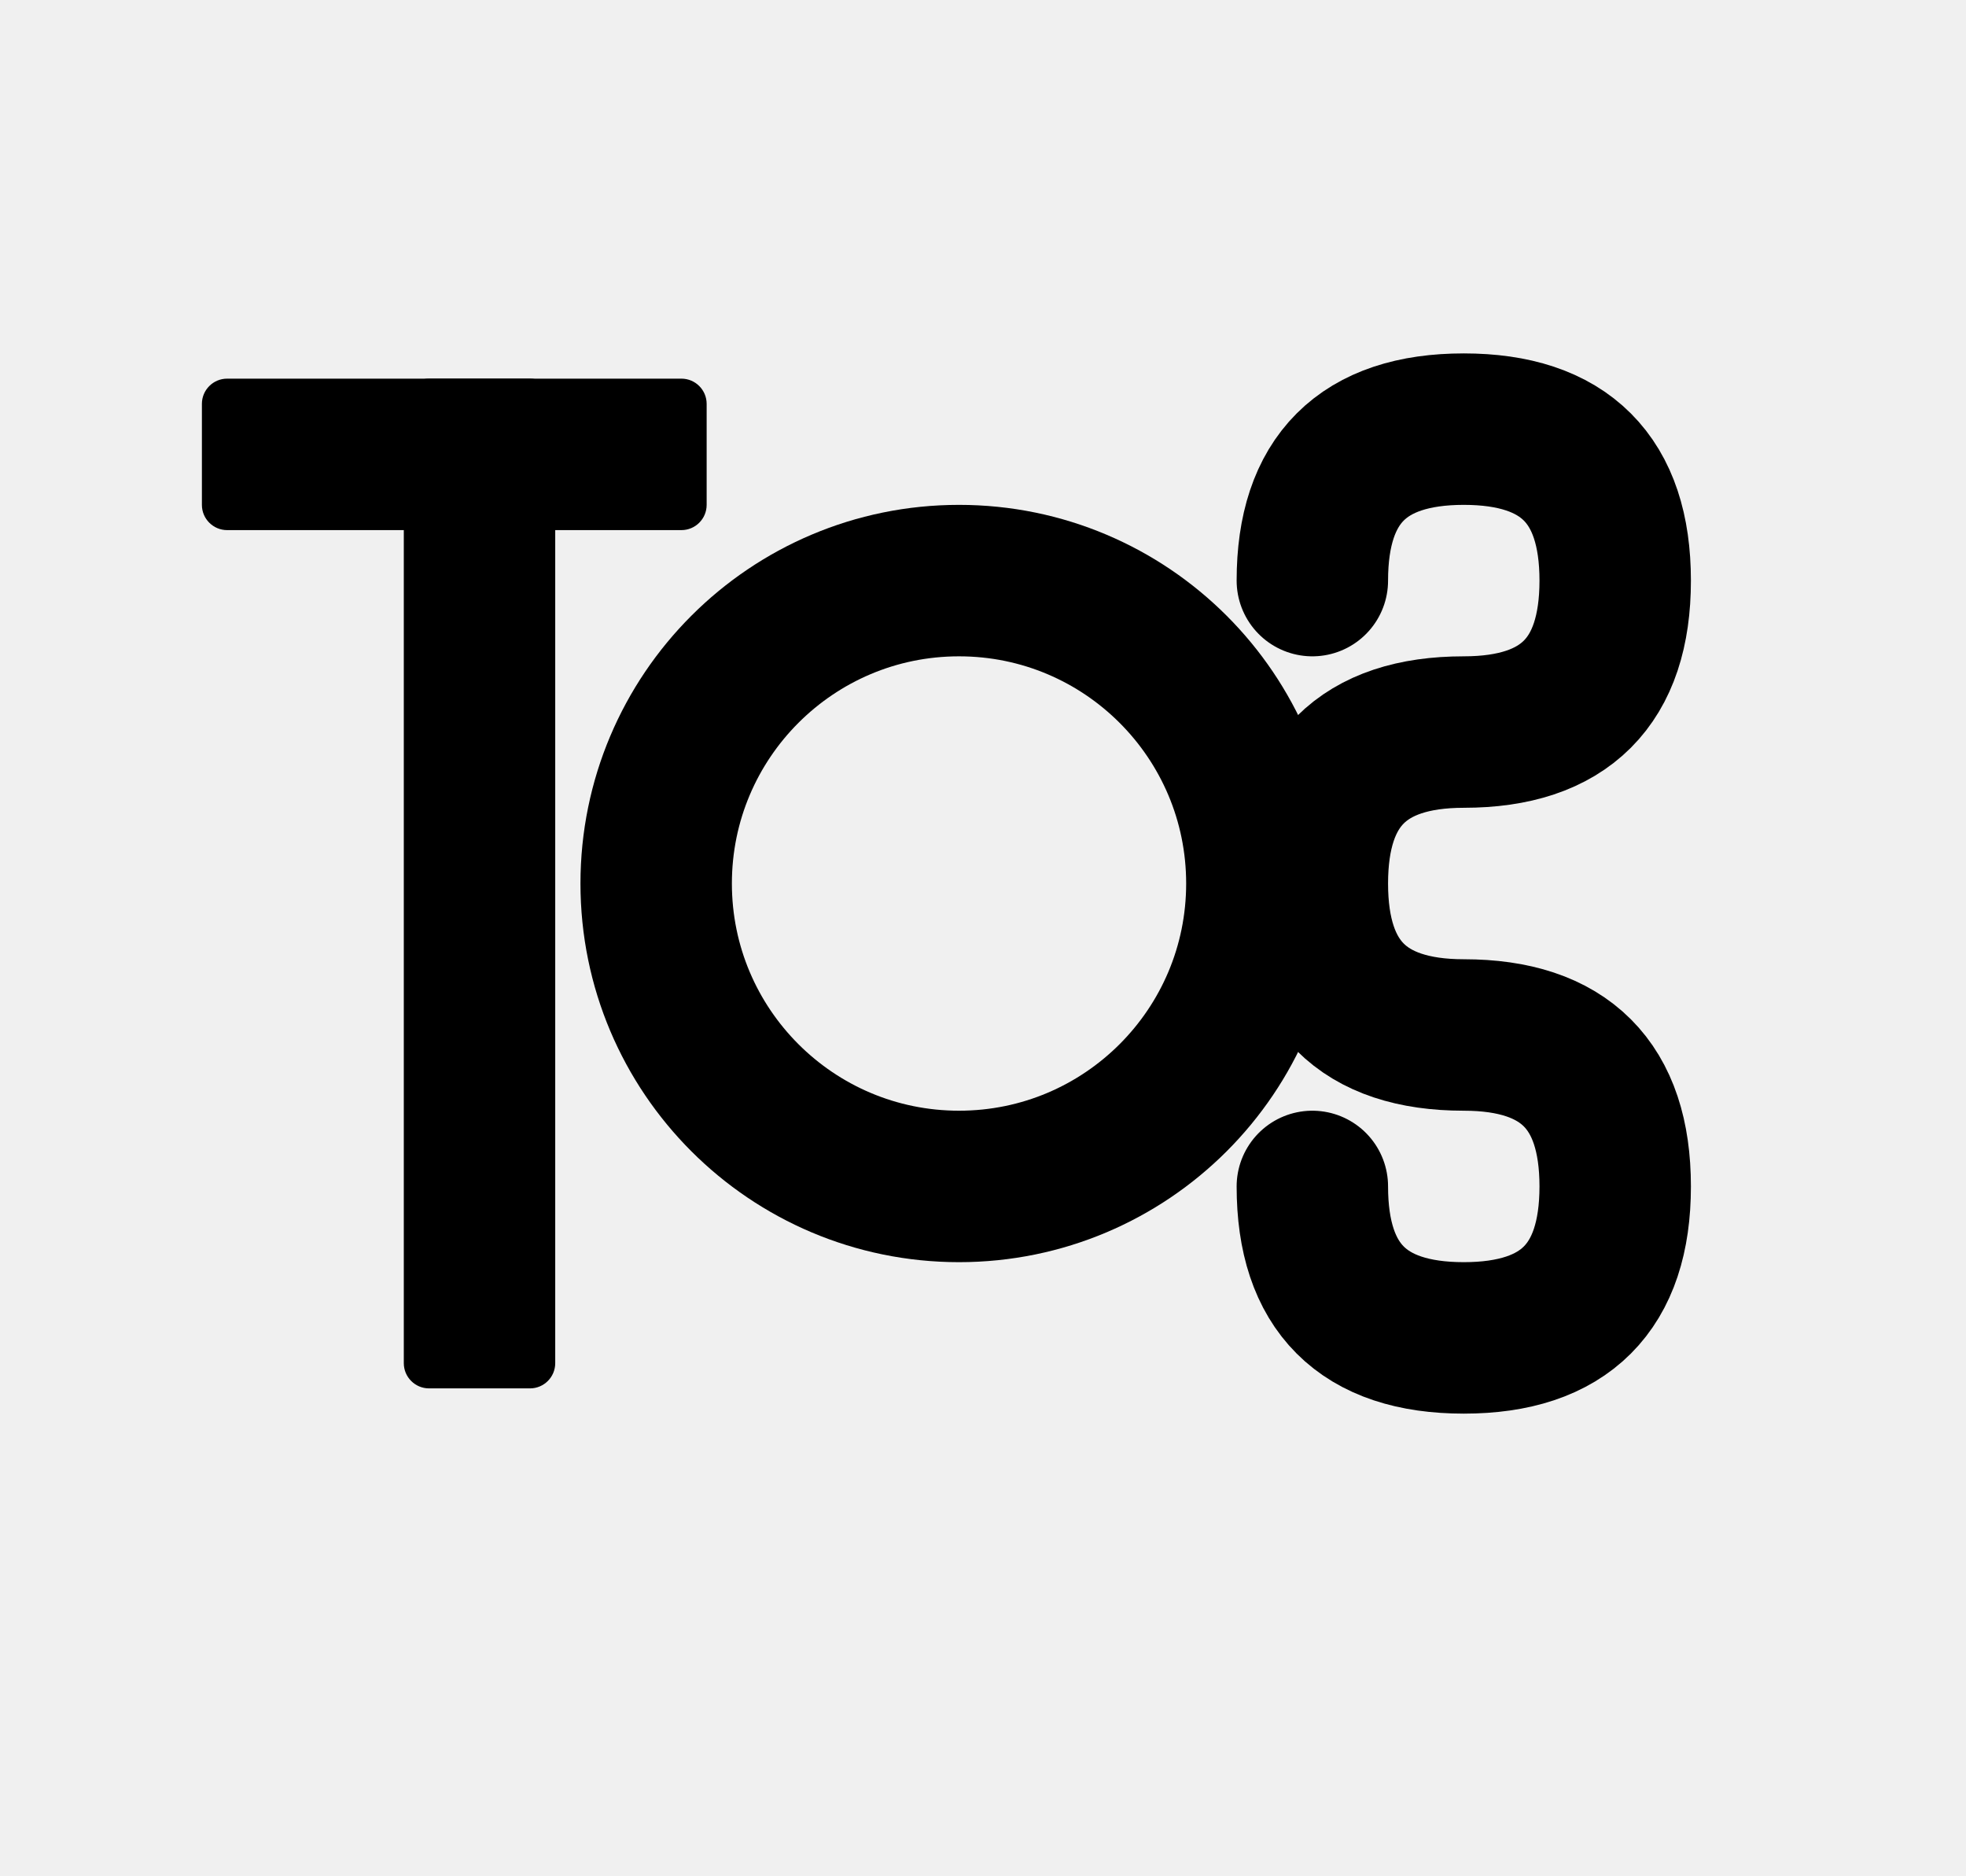
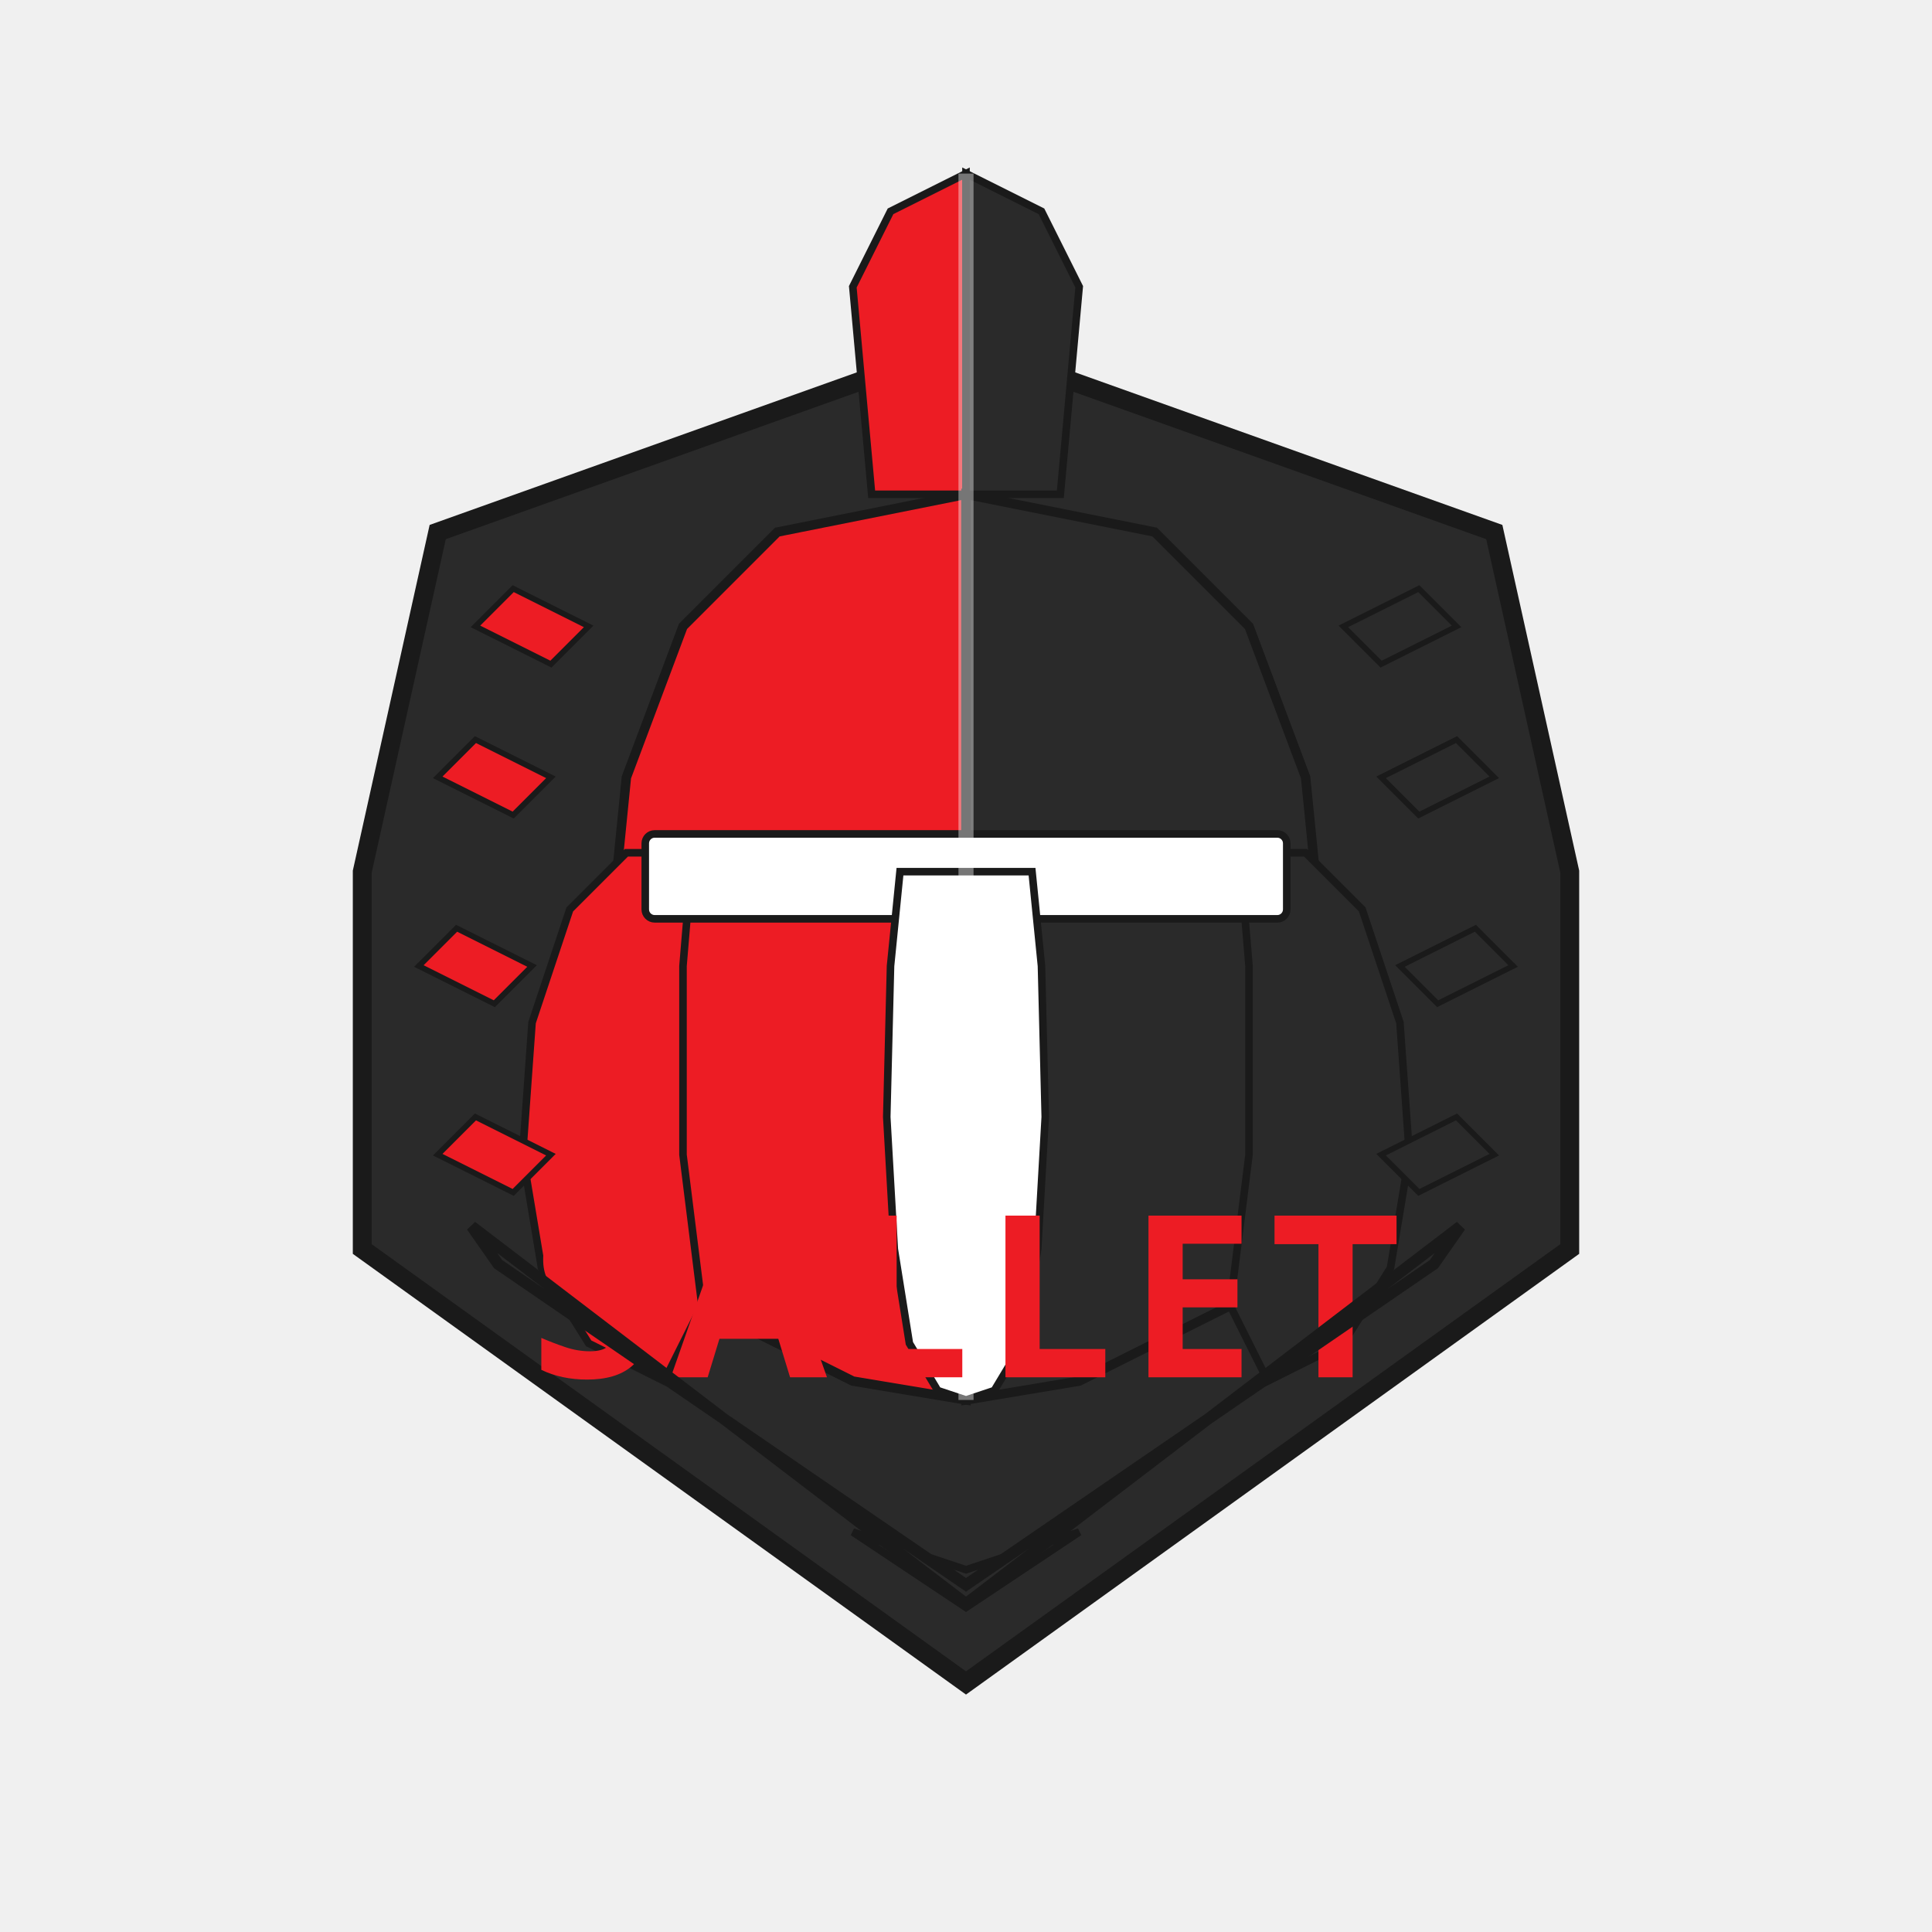
- <svg xmlns="http://www.w3.org/2000/svg" width="779" height="743" viewBox="0 0 779 743" fill="none">
-   <rect x="80" y="150" width="200" height="60" fill="#000000" rx="10" />
-   <rect x="160" y="150" width="60" height="400" fill="#000000" rx="10" />
-   <circle cx="380" cy="350" r="120" stroke="#000000" stroke-width="60" fill="none" />
-   <path d="M520 230 Q520 170, 580 170 Q640 170, 640 230 Q640 290, 580 290 Q520 290, 520 350 Q520 410, 580 410 Q640 410, 640 470 Q640 530, 580 530 Q520 530, 520 470" stroke="#000000" stroke-width="60" fill="none" stroke-linecap="round" />
+ <svg xmlns="http://www.w3.org/2000/svg" width="1024" height="1024" viewBox="0 0 1024 1024">
+   <g transform="translate(512, 512)">
+     <path d="M 0,-330 L 280,-230 L 320,-50 L 320,150 L 0,380 L -320,150 L -320,-50 L -280,-230 Z" fill="#2a2a2a" stroke="#1a1a1a" stroke-width="10" />
+     <path d="M 0,-250 L -100,-230 L -150,-180 L -180,-100 L -190,0 L -180,100 L -140,180 L -60,220 L 0,230 L 0,-250 Z" fill="#ed1c24" stroke="#1a1a1a" stroke-width="5" />
+     <path d="M -180,-60 L -210,-30 L -230,30 L -235,100 L -225,160 L -200,200 L -160,220 L -140,180 L -150,100 L -150,0 L -145,-60 Z" fill="#ed1c24" stroke="#1a1a1a" stroke-width="4" />
+     <path d="M -50,-250 L -60,-360 L -40,-400 L 0,-420 L 0,-250 Z" fill="#ed1c24" stroke="#1a1a1a" stroke-width="4" />
+     <path d="M 0,-250 L 100,-230 L 150,-180 L 180,-100 L 190,0 L 180,100 L 140,180 L 60,220 L 0,230 L 0,-250 Z" fill="#2a2a2a" stroke="#1a1a1a" stroke-width="5" />
+     <path d="M 180,-60 L 210,-30 L 230,30 L 235,100 L 225,160 L 200,200 L 160,220 L 140,180 L 150,100 L 150,0 L 145,-60 Z" fill="#2a2a2a" stroke="#1a1a1a" stroke-width="4" />
+     <path d="M 50,-250 L 60,-360 L 40,-400 L 0,-420 L 0,-250 Z" fill="#2a2a2a" stroke="#1a1a1a" stroke-width="4" />
+     <rect x="-170" y="-70" width="340" height="45" rx="5" fill="#ffffff" stroke="#1a1a1a" stroke-width="4" />
+     <path d="M -35,-50 L -40,0 L -42,80 L -38,150 L -30,200 L -15,225 L 0,230 L 15,225 L 30,200 L 38,150 L 42,80 L 40,0 L 35,-50 Z" fill="#ffffff" stroke="#1a1a1a" stroke-width="4" />
+     <rect x="-4" y="-420" width="8" height="650" fill="#ffffff" opacity="0.4" />
+     <path d="M -260,-180 L -220,-160 L -200,-180 L -240,-200 Z" fill="#ed1c24" stroke="#1a1a1a" stroke-width="3" />
+     <path d="M -280,-100 L -240,-80 L -220,-100 L -260,-120 Z" fill="#ed1c24" stroke="#1a1a1a" stroke-width="3" />
+     <path d="M -290,0 L -250,20 L -230,0 L -270,-20 Z" fill="#ed1c24" stroke="#1a1a1a" stroke-width="3" />
+     <path d="M -280,100 L -240,120 L -220,100 L -260,80 Z" fill="#ed1c24" stroke="#1a1a1a" stroke-width="3" />
+     <path d="M 260,-180 L 220,-160 L 200,-180 L 240,-200 Z" fill="#2a2a2a" stroke="#1a1a1a" stroke-width="3" />
+     <path d="M 280,-100 L 240,-80 L 220,-100 L 260,-120 Z" fill="#2a2a2a" stroke="#1a1a1a" stroke-width="3" />
+     <path d="M 290,0 L 250,20 L 230,0 L 270,-20 Z" fill="#2a2a2a" stroke="#1a1a1a" stroke-width="3" />
+     <path d="M 280,100 L 240,120 L 220,100 L 260,80 Z" fill="#2a2a2a" stroke="#1a1a1a" stroke-width="3" />
+     <path d="M -60,300 L 0,340 L 60,300 L 0,320 Z" fill="#2a2a2a" stroke="#1a1a1a" stroke-width="4" />
+   </g>
+   <text x="512" y="730" font-family="Arial Black, sans-serif" font-size="120" font-weight="900" fill="#ed1c24" text-anchor="middle" letter-spacing="8">SALLET</text>
+   <path d="M 250,650 L 512,850 L 774,650 L 760,670 L 512,840 L 264,670 Z" fill="#2a2a2a" stroke="#1a1a1a" stroke-width="6" />
</svg>
